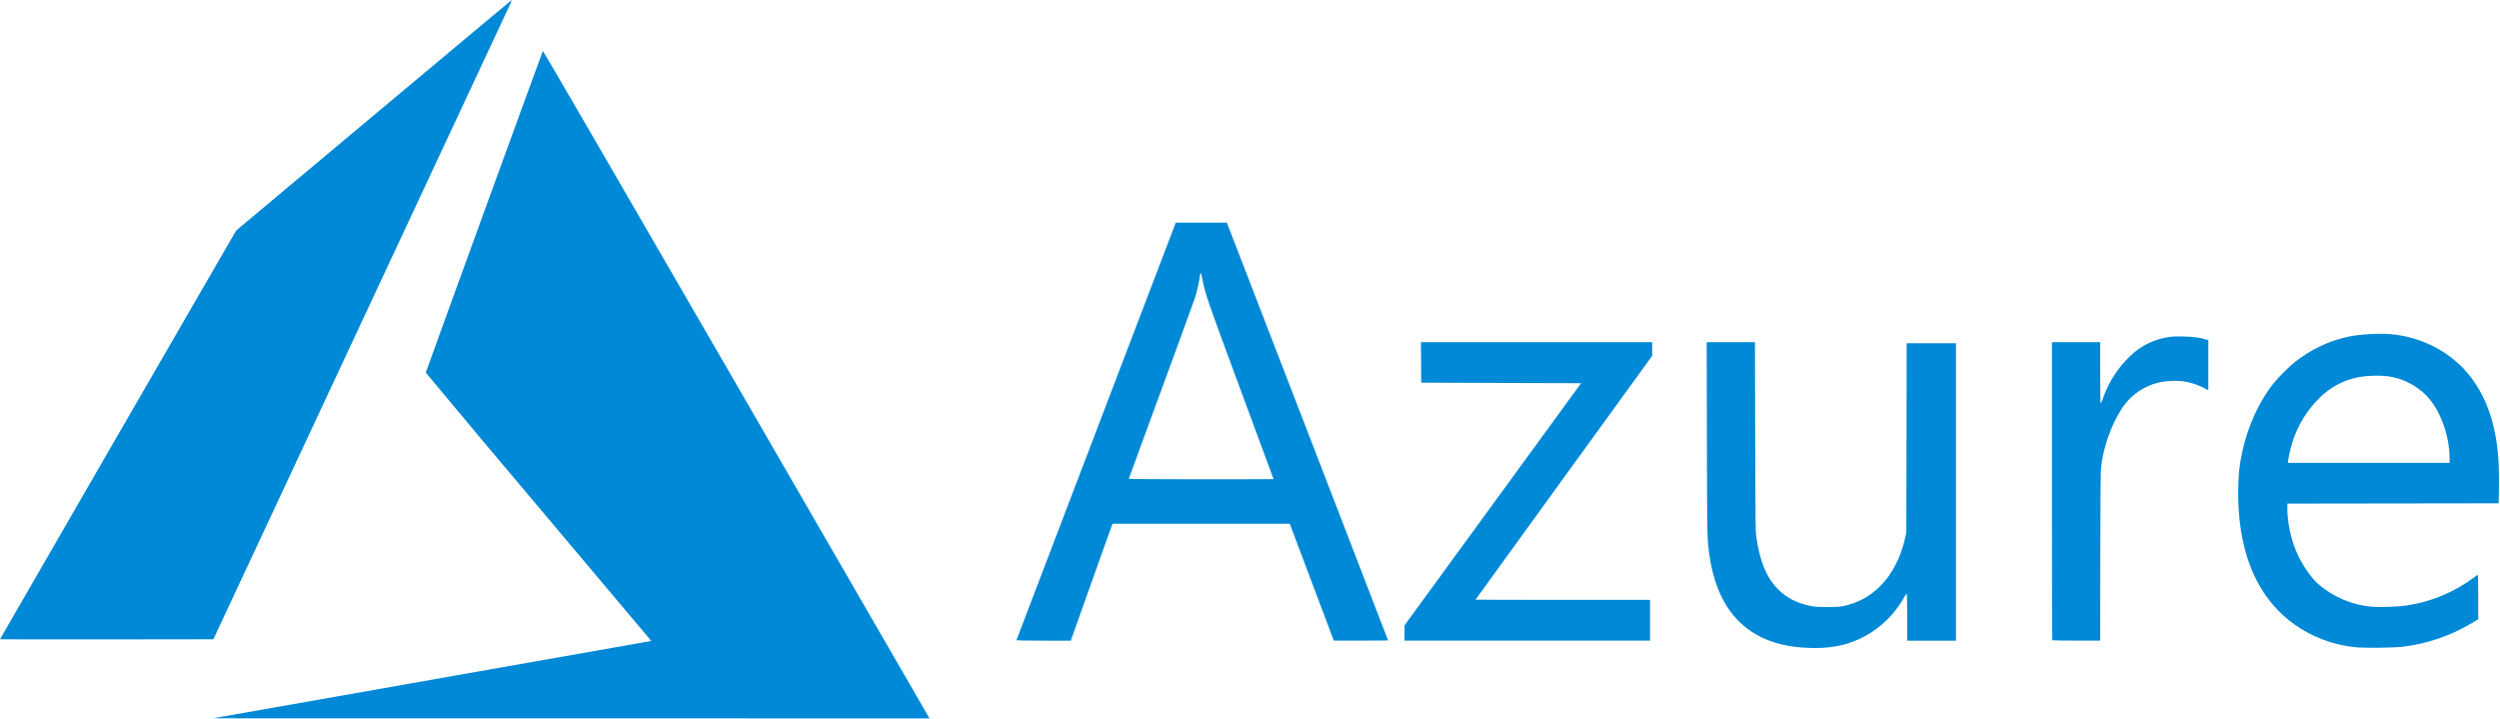
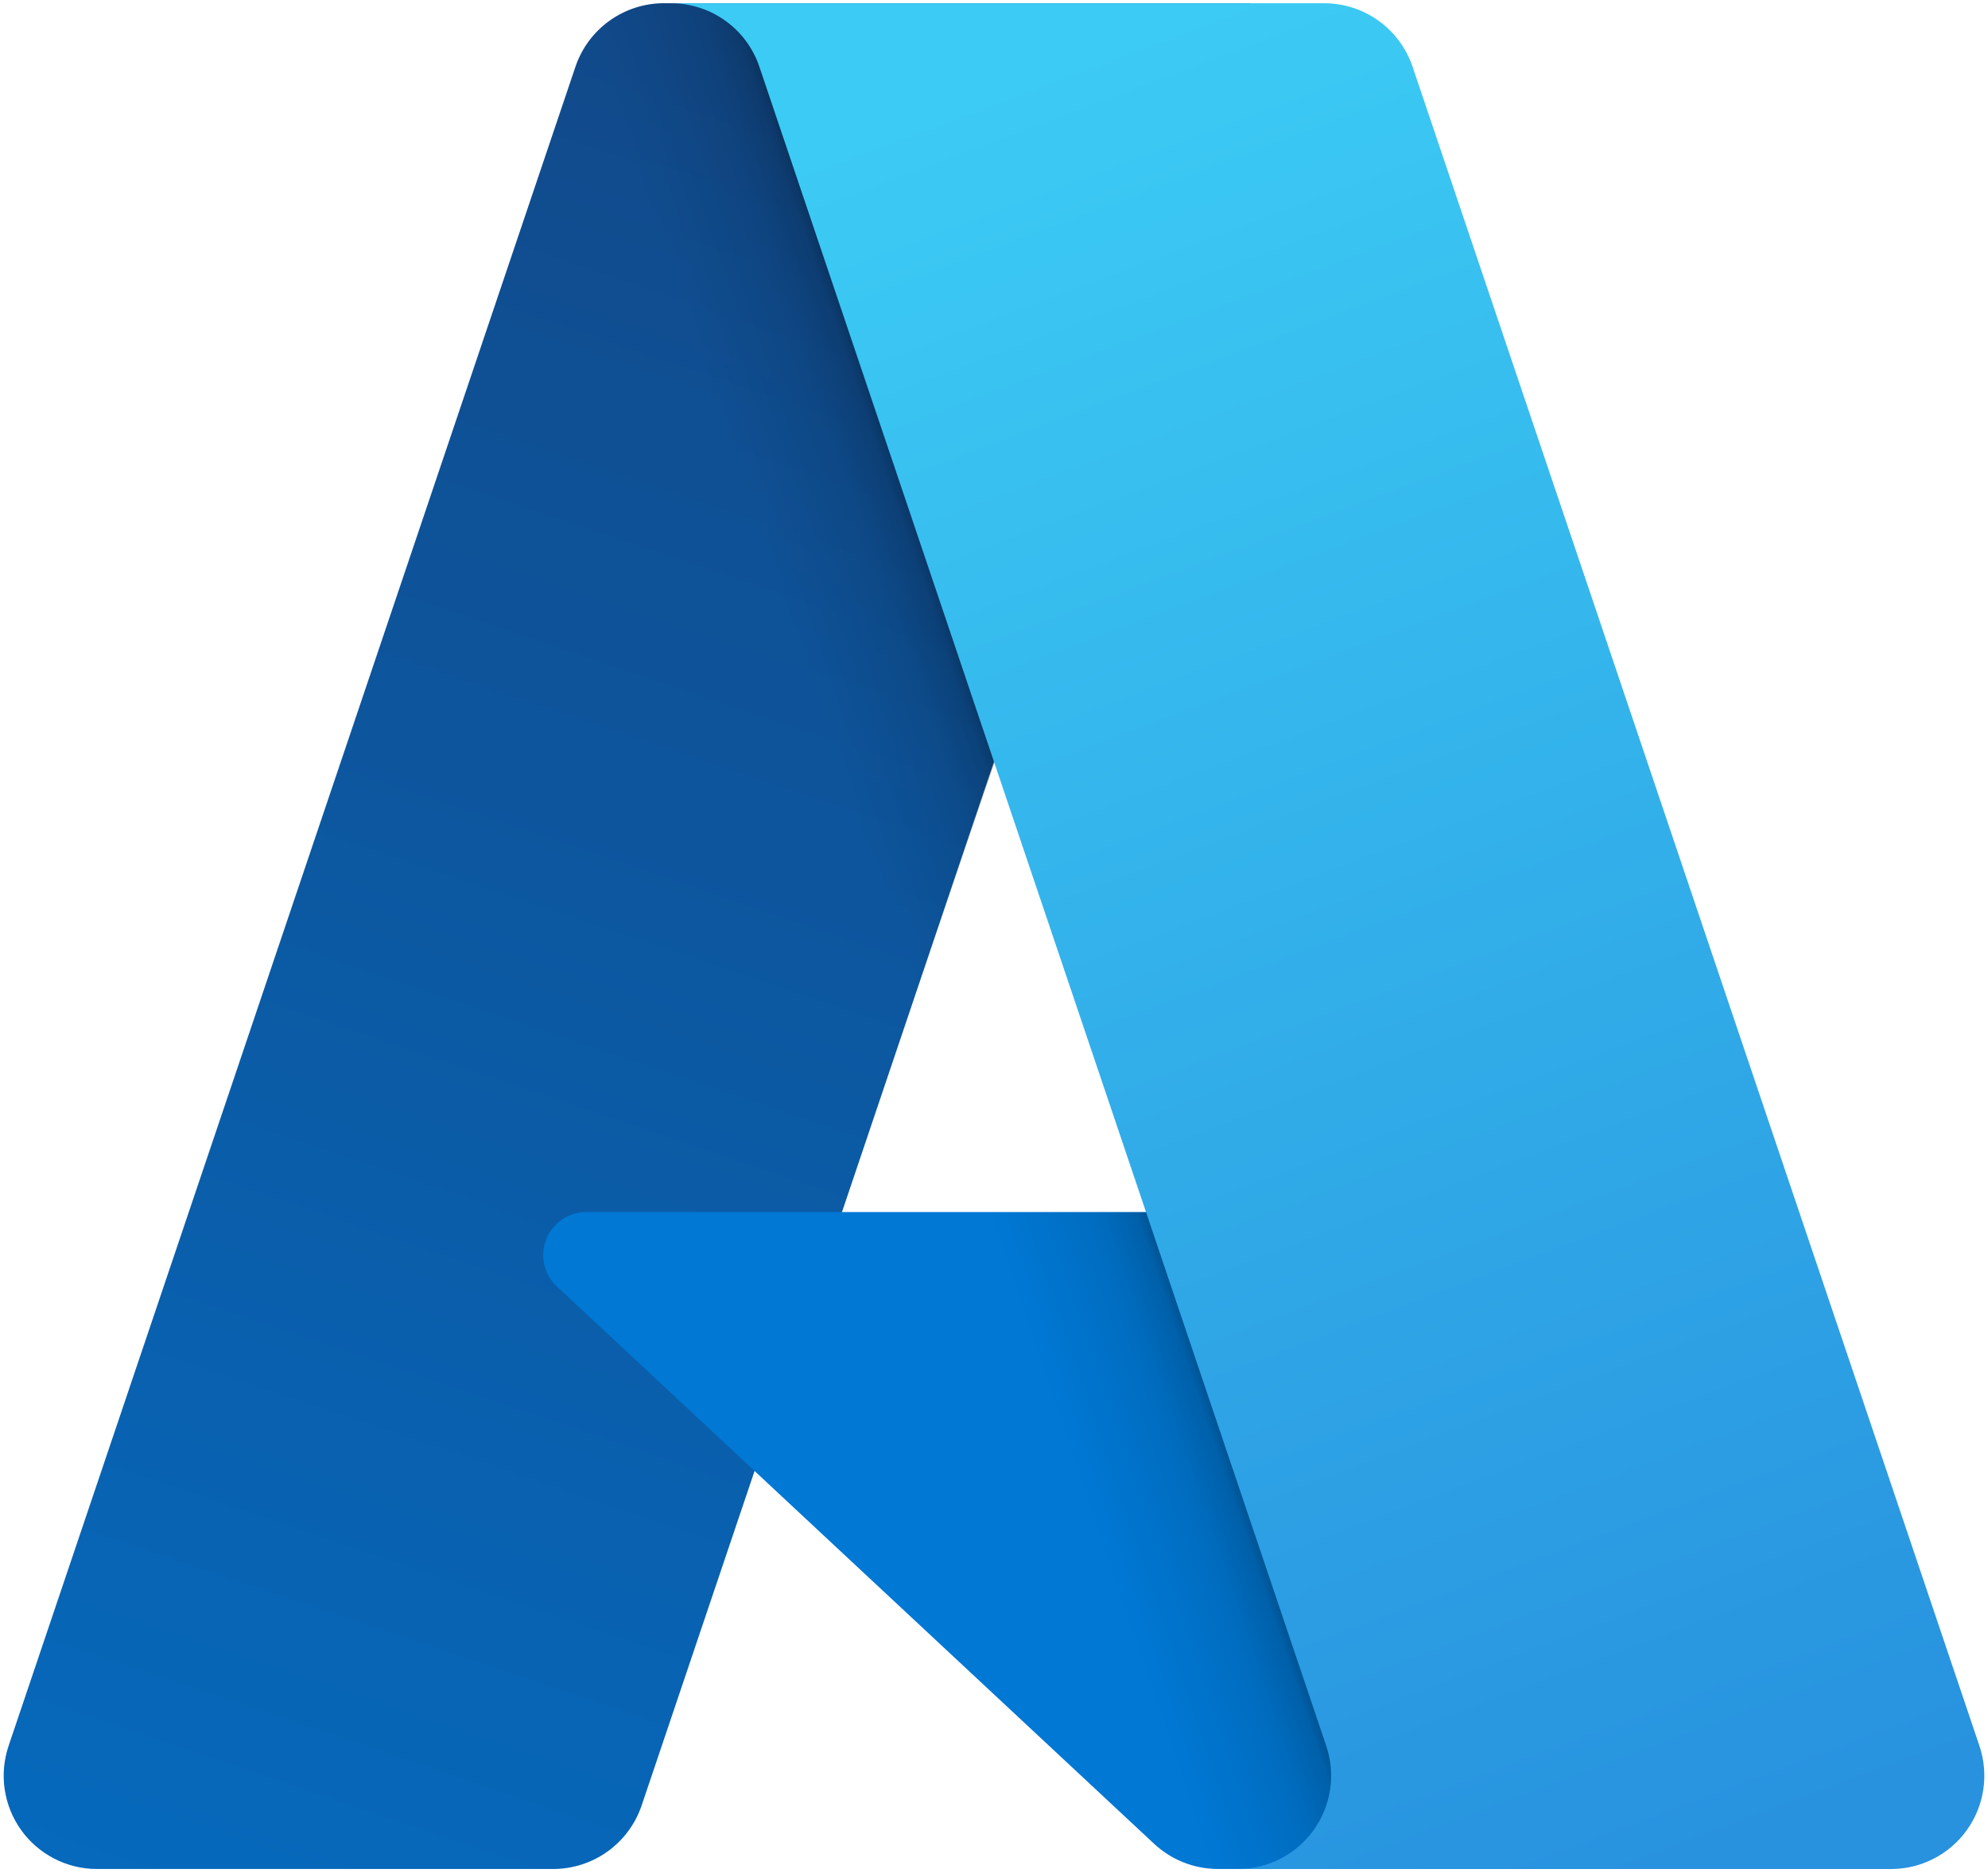
- <svg xmlns="http://www.w3.org/2000/svg" width="261" height="75" viewBox="0 0 261 75" fill="none">
-   <path d="M44.908 70.99L67.804 66.956L68.016 66.907L56.243 52.935C52.297 48.275 48.372 43.596 44.469 38.9C44.469 38.831 56.627 5.436 56.697 5.318C56.716 5.279 64.993 19.526 76.751 39.854L96.924 74.734L97.077 75L59.656 74.995L22.235 74.99L44.908 70.995V70.99ZM188.418 67.616C182.721 67.252 179.412 64.014 178.534 57.958C178.297 56.35 178.297 56.305 178.272 45.851L178.253 35.727H183.293L183.313 45.517C183.333 54.342 183.343 55.376 183.427 55.995C183.772 58.514 184.453 60.212 185.617 61.427C186.549 62.401 187.639 62.971 189.148 63.272C189.858 63.414 191.885 63.419 192.532 63.272C194.061 62.937 195.289 62.273 196.369 61.196C197.602 59.966 198.514 58.219 198.953 56.251L199.101 55.587L199.121 45.713L199.136 35.84H204.285V66.883H199.19V64.418C199.19 62.745 199.17 61.958 199.131 61.973C199.015 62.107 198.917 62.256 198.84 62.416C197.912 64.062 196.549 65.423 194.899 66.351C192.976 67.409 191.052 67.783 188.418 67.616V67.616ZM246.239 67.591C244.164 67.419 242.157 66.766 240.38 65.682C236.73 63.434 234.574 59.724 233.943 54.618C233.723 52.746 233.701 50.856 233.879 48.98C234.288 45.625 235.605 42.334 237.489 39.977C237.973 39.377 239.068 38.285 239.669 37.807C241.302 36.509 243.211 35.594 245.238 35.156C246.417 34.9 248.493 34.777 249.751 34.895C252.898 35.185 255.788 36.666 257.751 38.993C259.744 41.355 260.839 44.666 260.977 48.734C261.002 49.374 261.006 50.49 260.992 51.223L260.962 52.547L249.929 52.562L238.895 52.576V53.068C238.895 54.559 239.26 56.266 239.891 57.712C240.434 58.962 241.371 60.325 242.136 60.984C243.705 62.338 245.662 63.164 247.729 63.345C248.508 63.419 250.491 63.345 251.379 63.208C253.875 62.836 256.242 61.861 258.274 60.369C258.501 60.197 258.718 60.039 258.762 60.015C258.817 59.98 258.831 60.428 258.831 62.307V64.644L258.304 64.964C256.053 66.34 253.531 67.212 250.91 67.522C250.116 67.621 247.191 67.66 246.239 67.591V67.591ZM255.842 47.883C255.842 45.379 254.782 42.599 253.287 41.168C252.22 40.146 250.856 39.486 249.391 39.283C248.384 39.178 247.367 39.207 246.367 39.367C244.745 39.692 243.408 40.4 242.239 41.556C241.002 42.779 240.067 44.271 239.507 45.915C239.274 46.615 239.098 47.332 238.979 48.06L238.944 48.321H255.842V47.883ZM106.167 66.809L114.493 44.995L122.799 23.245H128.136L128.353 23.811C129.033 25.543 144.975 66.833 144.975 66.858C144.975 66.868 143.697 66.878 142.138 66.878H139.302L137.004 60.777L134.706 54.677H116.2L116.116 54.879L113.936 60.979L111.835 66.883H108.989C106.74 66.883 106.153 66.868 106.167 66.809V66.809ZM133.014 50.018C133.014 50.008 131.47 45.827 129.576 40.72C126.04 31.176 125.842 30.605 125.566 29.07C125.433 28.352 125.369 28.332 125.29 28.987C125.236 29.459 124.994 30.507 124.806 31.087C124.713 31.378 123.125 35.736 121.27 40.779C120.135 43.845 119.011 46.915 117.896 49.989C117.896 50.013 121.3 50.038 125.458 50.038C129.615 50.038 133.014 50.028 133.014 50.018V50.018ZM146.691 66.086V65.289L155.914 52.645L165.133 40.007L156.782 39.982L148.437 39.952L148.422 37.837L148.407 35.727H172.556V37.153L163.333 49.865C160.25 54.105 157.175 58.351 154.109 62.602C154.109 62.617 158.213 62.627 163.224 62.627H172.334V66.878H146.686L146.691 66.086ZM214.347 66.843C214.322 66.823 214.308 59.813 214.308 51.268V35.727H219.348V38.929C219.348 40.695 219.368 42.137 219.398 42.137C219.514 41.935 219.605 41.721 219.669 41.497C220.251 39.853 221.215 38.37 222.48 37.168C223.569 36.114 224.961 35.424 226.461 35.195C226.895 35.126 227.26 35.111 228.123 35.136C229.208 35.166 229.775 35.244 230.441 35.456L230.643 35.525V40.74L230.051 40.444C229.02 39.923 227.866 39.692 226.712 39.775C225.671 39.807 224.655 40.096 223.753 40.615C222.851 41.135 222.092 41.869 221.543 42.752C220.448 44.498 219.669 46.737 219.437 48.798C219.393 49.167 219.368 52.178 219.358 58.111L219.348 66.878H216.863C215.501 66.878 214.367 66.863 214.347 66.843V66.843ZM0 66.735C0 66.715 5.549 57.107 12.331 45.384L24.661 24.072L39.029 12.043C46.931 5.431 53.417 0.01 53.446 0C53.393 0.202 53.316 0.397 53.214 0.581L37.609 33.96L22.284 66.74L11.142 66.755C5.016 66.764 0 66.755 0 66.735Z" fill="#0089D6" />
+ <svg xmlns="http://www.w3.org/2000/svg" width="138" height="130" viewBox="0 0 138 130" fill="none">
+   <path d="M46.091 0.225H86.775L44.541 125.361C44.106 126.647 43.28 127.764 42.178 128.556C41.075 129.347 39.752 129.773 38.395 129.773H6.733C5.705 129.774 4.691 129.529 3.776 129.059C2.861 128.59 2.071 127.91 1.471 127.075C0.872 126.239 0.479 125.273 0.327 124.256C0.175 123.239 0.267 122.201 0.595 121.227L39.944 4.637C40.378 3.351 41.204 2.233 42.307 1.441C43.41 0.649 44.733 0.223 46.091 0.223V0.225Z" fill="url(#paint0_linear)" />
+   <path d="M105.211 84.158H40.695C40.096 84.157 39.509 84.337 39.013 84.674C38.517 85.011 38.134 85.49 37.914 86.048C37.694 86.606 37.647 87.218 37.78 87.803C37.912 88.388 38.217 88.919 38.656 89.328L80.112 128.022C81.32 129.148 82.909 129.774 84.559 129.773H121.091L105.211 84.158Z" fill="#0078D4" />
+   <path d="M46.091 0.225C44.718 0.22 43.38 0.653 42.272 1.463C41.163 2.272 40.343 3.415 39.93 4.723L0.644 121.12C0.293 122.098 0.183 123.146 0.323 124.176C0.463 125.205 0.848 126.186 1.447 127.034C2.046 127.883 2.841 128.575 3.764 129.052C4.687 129.529 5.711 129.776 6.75 129.773H39.23C40.439 129.557 41.57 129.024 42.506 128.228C43.442 127.432 44.15 126.401 44.558 125.242L52.392 102.153L80.377 128.255C81.549 129.225 83.02 129.761 84.542 129.773H120.937L104.975 84.158L58.442 84.169L86.922 0.225H46.091Z" fill="url(#paint1_linear)" />
+   <path d="M98.055 4.631C97.621 3.347 96.796 2.231 95.695 1.44C94.594 0.65 93.273 0.225 91.917 0.225H46.575C47.93 0.225 49.252 0.65 50.353 1.441C51.454 2.231 52.279 3.347 52.712 4.631L92.062 121.225C92.391 122.199 92.484 123.238 92.331 124.255C92.179 125.273 91.787 126.239 91.187 127.075C90.588 127.91 89.797 128.591 88.882 129.06C87.967 129.53 86.954 129.775 85.925 129.775H131.269C132.297 129.775 133.311 129.53 134.226 129.06C135.14 128.59 135.93 127.909 136.53 127.074C137.13 126.238 137.522 125.272 137.674 124.255C137.826 123.238 137.734 122.199 137.405 121.225L98.055 4.631Z" fill="url(#paint2_linear)" />
+   <defs>
+     <linearGradient id="paint0_linear" x1="60.919" y1="9.825" x2="18.667" y2="134.647" gradientUnits="userSpaceOnUse">
+       <stop stop-color="#114A8B" />
+       <stop offset="1" stop-color="#0669BC" />
+     </linearGradient>
+     <linearGradient id="paint1_linear" x1="74.117" y1="67.995" x2="64.344" y2="71.3" gradientUnits="userSpaceOnUse">
+       <stop stop-opacity="0.3" />
+       <stop offset="0.071" stop-opacity="0.2" />
+       <stop offset="0.321" stop-opacity="0.1" />
+       <stop offset="0.623" stop-opacity="0.05" />
+       <stop offset="1" stop-opacity="0" />
+     </linearGradient>
+     <linearGradient id="paint2_linear" x1="68.742" y1="6.184" x2="115.122" y2="129.748" gradientUnits="userSpaceOnUse">
+       <stop stop-color="#3CCBF4" />
+       <stop offset="1" stop-color="#2892DF" />
+     </linearGradient>
+   </defs>
</svg>
